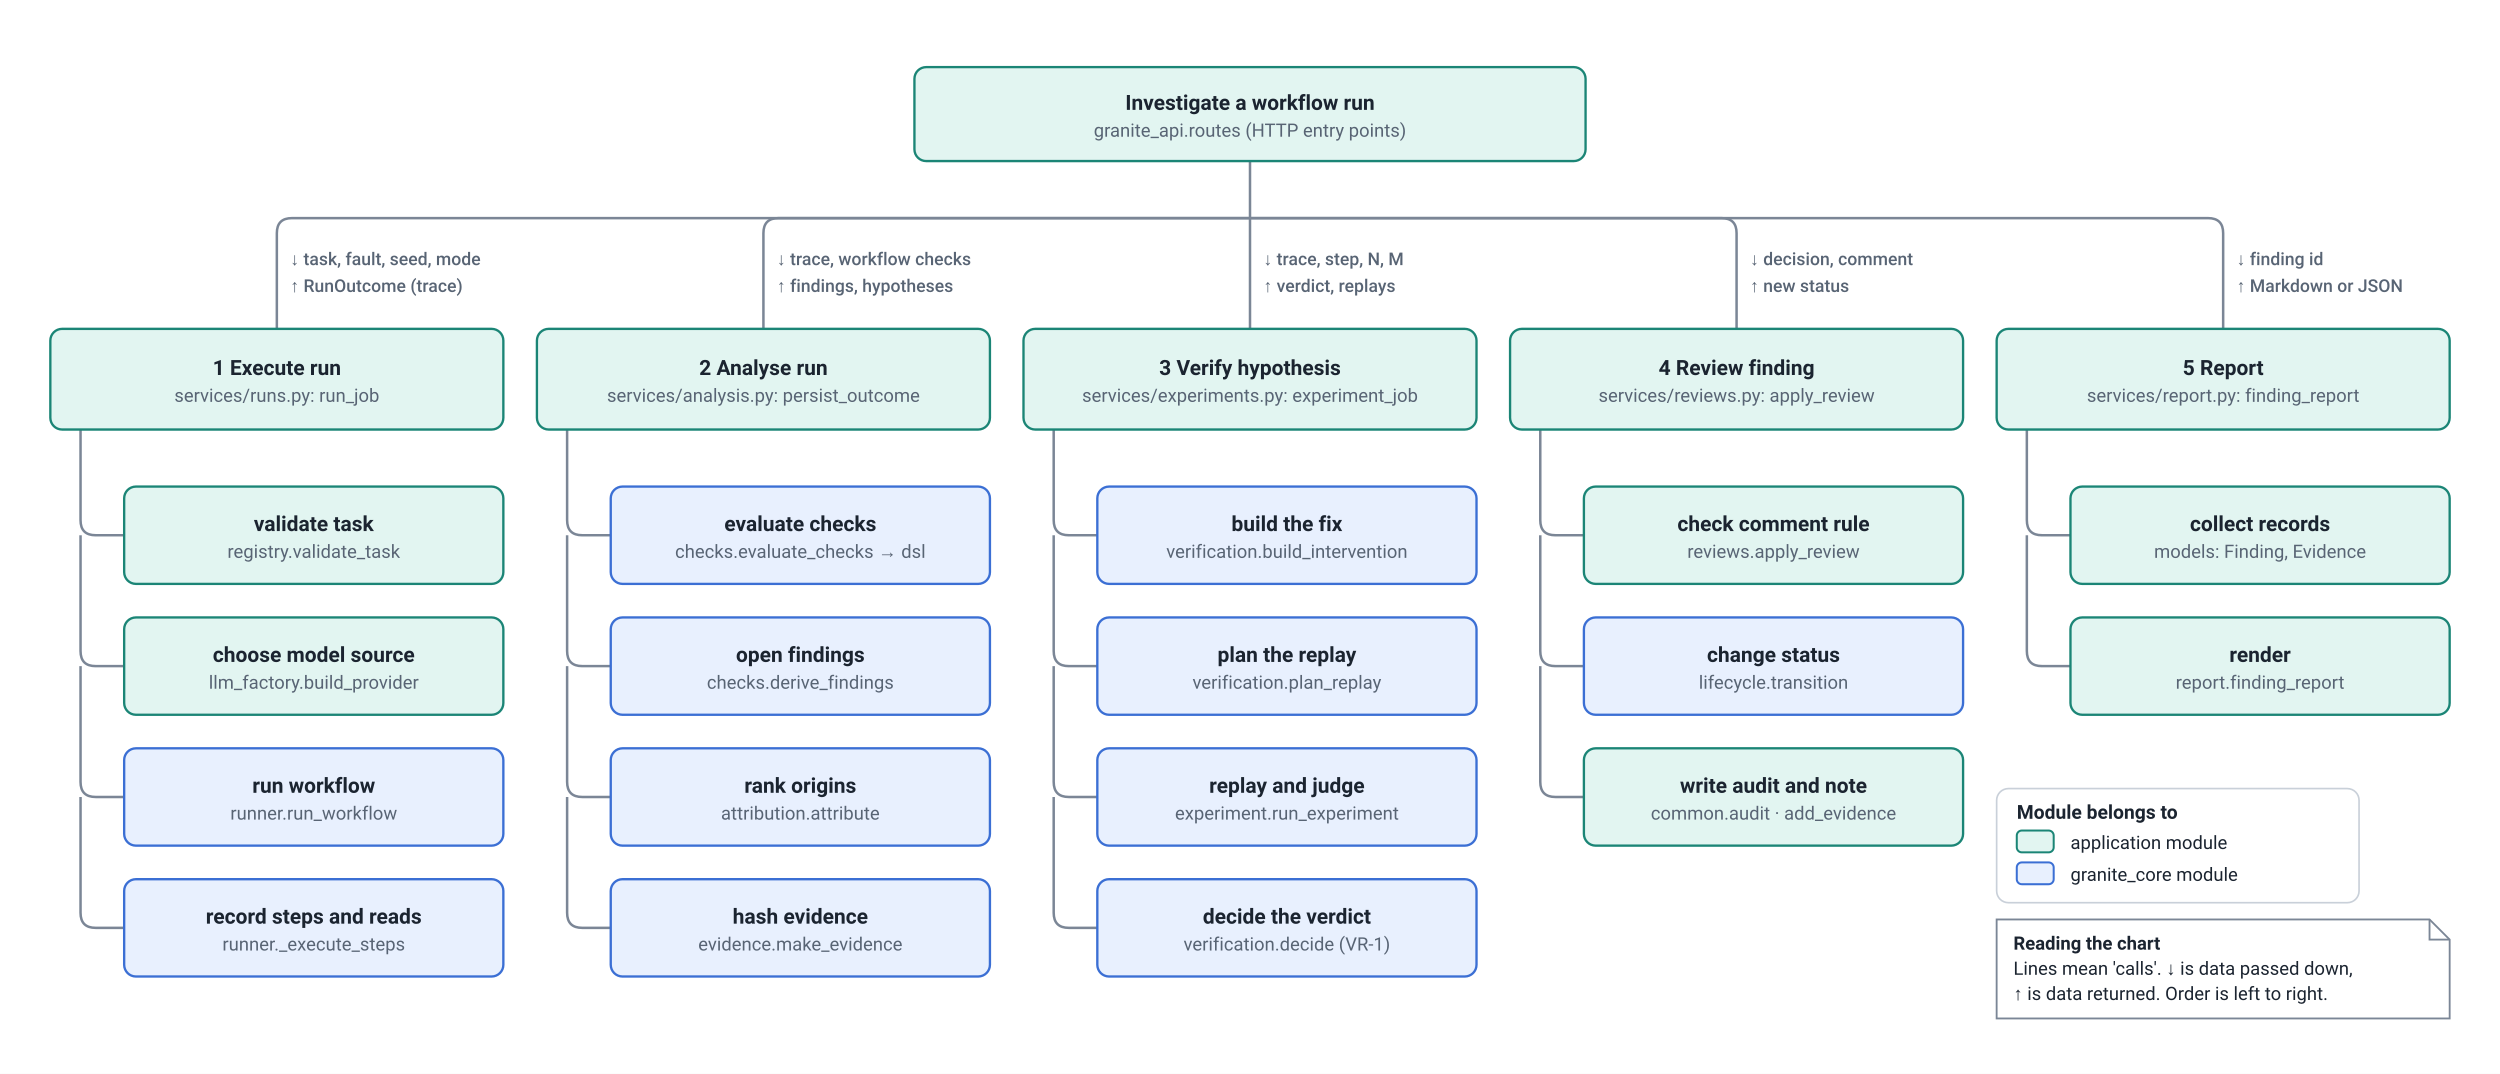
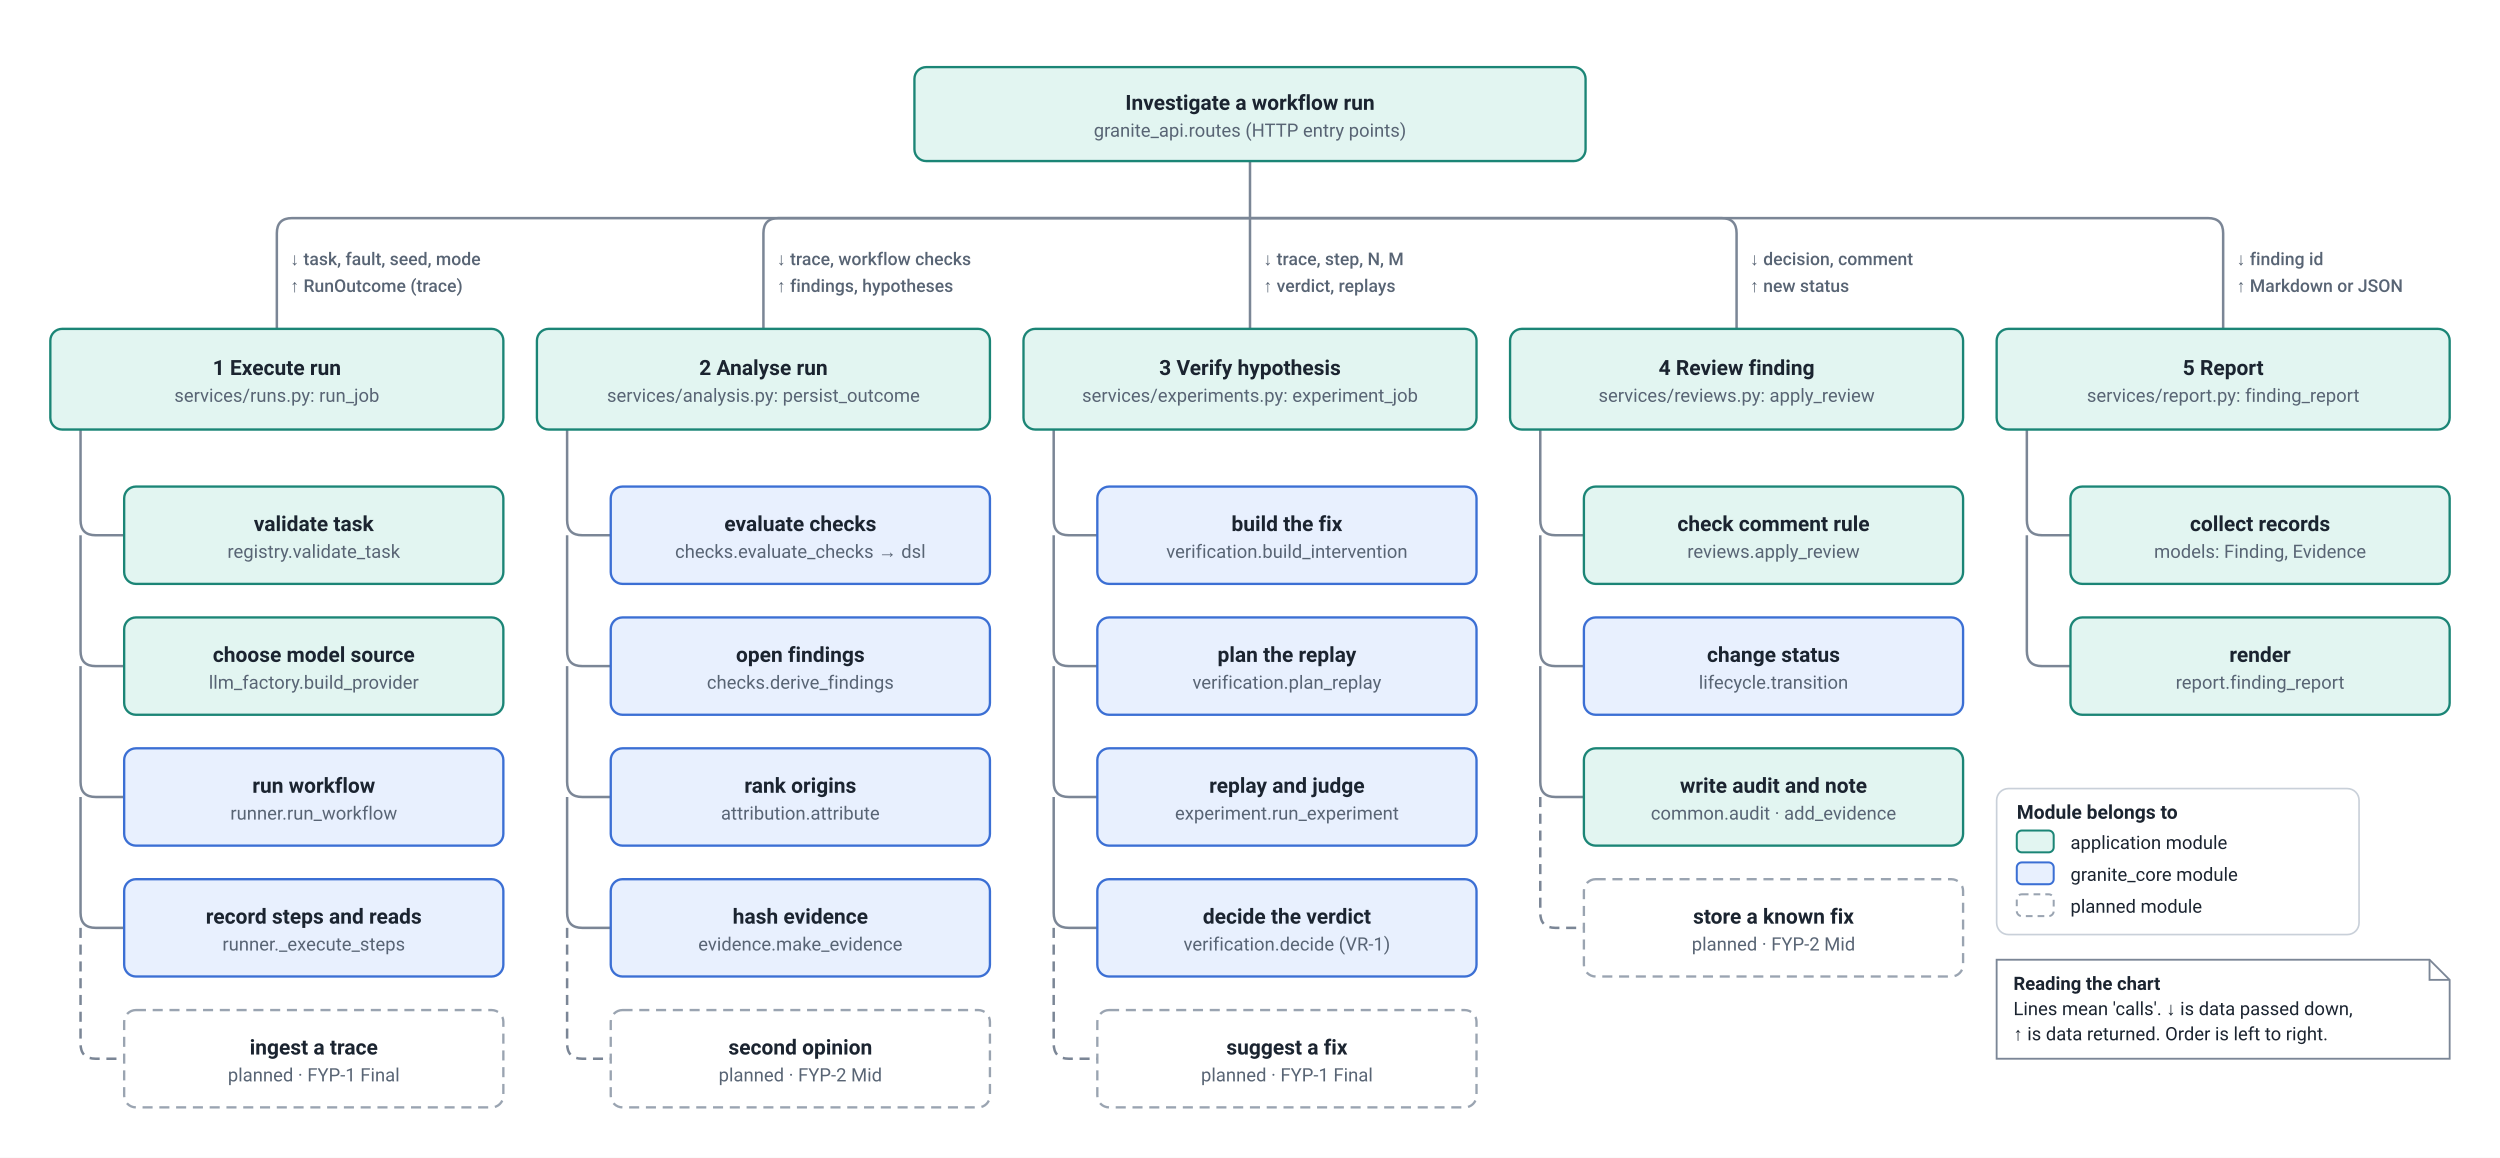
- <svg xmlns="http://www.w3.org/2000/svg" viewBox="0 0 1490 640" width="1490" height="640" role="img" aria-labelledby="structure-chart-t structure-chart-d" data-diagram="structure-chart">
+ <svg xmlns="http://www.w3.org/2000/svg" viewBox="0 0 1490 690" width="1490" height="690" role="img" aria-labelledby="structure-chart-t structure-chart-d" data-diagram="structure-chart">
  <style>text{font-family:'Segoe UI', system-ui, -apple-system, Roboto, 'Helvetica Neue', Arial, sans-serif;} .halo{paint-order:stroke;stroke:#ffffff;stroke-width:4px;stroke-linejoin:round;} .node:focus{outline:none;} .node:focus &gt; :first-child, .node:focus &gt; rect{stroke-width:2.6;}</style>
  <defs>
    <marker id="structure-chart-arrow" viewBox="0 0 10 10" refX="9" refY="5" markerWidth="8" markerHeight="8" orient="auto-start-reverse">
      <path d="M0 0 L10 5 L0 10 Z" fill="#7b8696" />
    </marker>
    <marker id="structure-chart-open" viewBox="0 0 10 10" refX="9" refY="5" markerWidth="9" markerHeight="9" orient="auto-start-reverse">
      <path d="M0 0 L10 5 L0 10" fill="none" stroke="#7b8696" stroke-width="1.6" />
    </marker>
    <marker id="structure-chart-tri" viewBox="0 0 12 12" refX="11" refY="6" markerWidth="11" markerHeight="11" orient="auto-start-reverse">
      <path d="M0 0 L12 6 L0 12 Z" fill="#fff" stroke="#7b8696" stroke-width="1.3" />
    </marker>
    <marker id="structure-chart-diamond" viewBox="0 0 16 10" refX="15" refY="5" markerWidth="13" markerHeight="9" orient="auto-start-reverse">
      <path d="M0 5 L8 0 L16 5 L8 10 Z" fill="#7b8696" />
    </marker>
    <marker id="structure-chart-odiamond" viewBox="0 0 16 10" refX="15" refY="5" markerWidth="13" markerHeight="9" orient="auto-start-reverse">
      <path d="M0 5 L8 0 L16 5 L8 10 Z" fill="#fff" stroke="#7b8696" stroke-width="1.3" />
    </marker>
    <marker id="structure-chart-many" viewBox="0 0 12 12" refX="11" refY="6" markerWidth="11" markerHeight="11" orient="auto-start-reverse">
      <path d="M0 6 H12 M2 6 L12 1 M2 6 L12 11" fill="none" stroke="#7b8696" stroke-width="1.4" />
    </marker>
    <marker id="structure-chart-one" viewBox="0 0 12 12" refX="11" refY="6" markerWidth="11" markerHeight="11" orient="auto-start-reverse">
      <path d="M0 6 H12 M7 1 V11" fill="none" stroke="#7b8696" stroke-width="1.4" />
    </marker>
    <marker id="structure-chart-dot" viewBox="0 0 10 10" refX="5" refY="5" markerWidth="7" markerHeight="7">
      <circle cx="5" cy="5" r="4" fill="#7b8696" />
    </marker>
  </defs>
-   <rect width="1490" height="640" fill="#ffffff" />
+   <rect width="1490" height="690" fill="#ffffff" />
  <g class="edge" data-from="root" data-to="bus">
    <path d="M745.0 96.0 L745.0 130.0" fill="none" stroke="#7b8696" stroke-width="1.5" />
  </g>
  <g class="edge" data-from="root" data-to="m-run">
    <path d="M745.0 130.0 L174.0 130.0 Q165.0 130.0 165.0 139.0 L165.0 196.0" fill="none" stroke="#7b8696" stroke-width="1.5" />
  </g>
  <g class="edge" data-from="m-run" data-to="m-run-0">
    <path d="M48.0 256.0 L48.0 310.0 Q48.0 319.0 57.0 319.0 L74.0 319.0" fill="none" stroke="#7b8696" stroke-width="1.5" />
  </g>
  <g class="edge" data-from="m-run" data-to="m-run-1">
    <path d="M48.0 319.0 L48.0 388.0 Q48.0 397.0 57.0 397.0 L74.0 397.0" fill="none" stroke="#7b8696" stroke-width="1.5" />
  </g>
  <g class="edge" data-from="m-run" data-to="m-run-2">
    <path d="M48.0 397.0 L48.0 466.0 Q48.0 475.0 57.0 475.0 L74.0 475.0" fill="none" stroke="#7b8696" stroke-width="1.5" />
  </g>
  <g class="edge" data-from="m-run" data-to="m-run-3">
    <path d="M48.0 475.0 L48.0 544.0 Q48.0 553.0 57.0 553.0 L74.0 553.0" fill="none" stroke="#7b8696" stroke-width="1.5" />
  </g>
+   <g class="edge" data-from="m-run" data-to="m-run-4">
+     <path d="M48.0 553.0 L48.0 622.0 Q48.0 631.0 57.0 631.0 L74.0 631.0" fill="none" stroke="#7b8696" stroke-width="1.5" stroke-dasharray="6 4" />
+   </g>
  <g class="edge" data-from="root" data-to="m-ana">
    <path d="M745.0 130.0 L464.0 130.0 Q455.0 130.0 455.0 139.0 L455.0 196.0" fill="none" stroke="#7b8696" stroke-width="1.5" />
  </g>
  <g class="edge" data-from="m-ana" data-to="m-ana-0">
    <path d="M338.0 256.0 L338.0 310.0 Q338.0 319.0 347.0 319.0 L364.0 319.0" fill="none" stroke="#7b8696" stroke-width="1.5" />
  </g>
  <g class="edge" data-from="m-ana" data-to="m-ana-1">
    <path d="M338.0 319.0 L338.0 388.0 Q338.0 397.0 347.0 397.0 L364.0 397.0" fill="none" stroke="#7b8696" stroke-width="1.5" />
  </g>
  <g class="edge" data-from="m-ana" data-to="m-ana-2">
    <path d="M338.0 397.0 L338.0 466.0 Q338.0 475.0 347.0 475.0 L364.0 475.0" fill="none" stroke="#7b8696" stroke-width="1.5" />
  </g>
  <g class="edge" data-from="m-ana" data-to="m-ana-3">
    <path d="M338.0 475.0 L338.0 544.0 Q338.0 553.0 347.0 553.0 L364.0 553.0" fill="none" stroke="#7b8696" stroke-width="1.5" />
  </g>
+   <g class="edge" data-from="m-ana" data-to="m-ana-4">
+     <path d="M338.0 553.0 L338.0 622.0 Q338.0 631.0 347.0 631.0 L364.0 631.0" fill="none" stroke="#7b8696" stroke-width="1.5" stroke-dasharray="6 4" />
+   </g>
  <g class="edge" data-from="root" data-to="m-ver">
    <path d="M745.0 130.0 L745.0 130.0 L745.0 196.0" fill="none" stroke="#7b8696" stroke-width="1.5" />
  </g>
  <g class="edge" data-from="m-ver" data-to="m-ver-0">
    <path d="M628.0 256.0 L628.0 310.0 Q628.0 319.0 637.0 319.0 L654.0 319.0" fill="none" stroke="#7b8696" stroke-width="1.5" />
  </g>
  <g class="edge" data-from="m-ver" data-to="m-ver-1">
    <path d="M628.0 319.0 L628.0 388.0 Q628.0 397.0 637.0 397.0 L654.0 397.0" fill="none" stroke="#7b8696" stroke-width="1.5" />
  </g>
  <g class="edge" data-from="m-ver" data-to="m-ver-2">
    <path d="M628.0 397.0 L628.0 466.0 Q628.0 475.0 637.0 475.0 L654.0 475.0" fill="none" stroke="#7b8696" stroke-width="1.5" />
  </g>
  <g class="edge" data-from="m-ver" data-to="m-ver-3">
    <path d="M628.0 475.0 L628.0 544.0 Q628.0 553.0 637.0 553.0 L654.0 553.0" fill="none" stroke="#7b8696" stroke-width="1.5" />
  </g>
+   <g class="edge" data-from="m-ver" data-to="m-ver-4">
+     <path d="M628.0 553.0 L628.0 622.0 Q628.0 631.0 637.0 631.0 L654.0 631.0" fill="none" stroke="#7b8696" stroke-width="1.5" stroke-dasharray="6 4" />
+   </g>
  <g class="edge" data-from="root" data-to="m-rev">
    <path d="M745.0 130.0 L1026.0 130.0 Q1035.0 130.0 1035.0 139.0 L1035.0 196.0" fill="none" stroke="#7b8696" stroke-width="1.5" />
  </g>
  <g class="edge" data-from="m-rev" data-to="m-rev-0">
    <path d="M918.0 256.0 L918.0 310.0 Q918.0 319.0 927.0 319.0 L944.0 319.0" fill="none" stroke="#7b8696" stroke-width="1.5" />
  </g>
  <g class="edge" data-from="m-rev" data-to="m-rev-1">
    <path d="M918.0 319.0 L918.0 388.0 Q918.0 397.0 927.0 397.0 L944.0 397.0" fill="none" stroke="#7b8696" stroke-width="1.5" />
  </g>
  <g class="edge" data-from="m-rev" data-to="m-rev-2">
    <path d="M918.0 397.0 L918.0 466.0 Q918.0 475.0 927.0 475.0 L944.0 475.0" fill="none" stroke="#7b8696" stroke-width="1.5" />
+   </g>
+   <g class="edge" data-from="m-rev" data-to="m-rev-3">
+     <path d="M918.0 475.0 L918.0 544.0 Q918.0 553.0 927.0 553.0 L944.0 553.0" fill="none" stroke="#7b8696" stroke-width="1.5" stroke-dasharray="6 4" />
  </g>
  <g class="edge" data-from="root" data-to="m-rep">
    <path d="M745.0 130.0 L1316.0 130.0 Q1325.0 130.0 1325.0 139.0 L1325.0 196.0" fill="none" stroke="#7b8696" stroke-width="1.5" />
  </g>
  <g class="edge" data-from="m-rep" data-to="m-rep-0">
    <path d="M1208.0 256.0 L1208.0 310.0 Q1208.0 319.0 1217.0 319.0 L1234.0 319.0" fill="none" stroke="#7b8696" stroke-width="1.5" />
  </g>
  <g class="edge" data-from="m-rep" data-to="m-rep-1">
    <path d="M1208.0 319.0 L1208.0 388.0 Q1208.0 397.0 1217.0 397.0 L1234.0 397.0" fill="none" stroke="#7b8696" stroke-width="1.5" />
  </g>
  <g class="node" data-id="root" tabindex="0">
    <rect x="545" y="40" width="400" height="56" rx="7" fill="#e2f5f1" stroke="#1b8576" stroke-width="1.4" />
    <text x="745.0" y="65.5" text-anchor="middle" style="font-size:12.5px;font-weight:650;fill:#1b2430;">Investigate a workflow run</text>
    <text x="745.0" y="81.5" text-anchor="middle" style="font-size:11px;font-weight:400;fill:#586474;">granite_api.routes (HTTP entry points)</text>
  </g>
  <g class="node" data-id="m-run" tabindex="0">
    <rect x="30" y="196" width="270" height="60" rx="7" fill="#e2f5f1" stroke="#1b8576" stroke-width="1.4" />
    <text x="165.0" y="223.5" text-anchor="middle" style="font-size:12.5px;font-weight:650;fill:#1b2430;">1  Execute run</text>
    <text x="165.0" y="239.5" text-anchor="middle" style="font-size:11px;font-weight:400;fill:#586474;">services/runs.py: run_job</text>
  </g>
  <g class="node" data-id="m-run-0" tabindex="0">
    <rect x="74" y="290" width="226" height="58" rx="7" fill="#e2f5f1" stroke="#1b8576" stroke-width="1.4" />
    <text x="187.0" y="316.5" text-anchor="middle" style="font-size:12.5px;font-weight:650;fill:#1b2430;">validate task</text>
    <text x="187.0" y="332.5" text-anchor="middle" style="font-size:11px;font-weight:400;fill:#586474;">registry.validate_task</text>
  </g>
  <g class="node" data-id="m-run-1" tabindex="0">
    <rect x="74" y="368" width="226" height="58" rx="7" fill="#e2f5f1" stroke="#1b8576" stroke-width="1.4" />
    <text x="187.0" y="394.5" text-anchor="middle" style="font-size:12.5px;font-weight:650;fill:#1b2430;">choose model source</text>
    <text x="187.0" y="410.5" text-anchor="middle" style="font-size:11px;font-weight:400;fill:#586474;">llm_factory.build_provider</text>
  </g>
  <g class="node" data-id="m-run-2" tabindex="0">
    <rect x="74" y="446" width="226" height="58" rx="7" fill="#e8f0fe" stroke="#3b6fd4" stroke-width="1.4" />
    <text x="187.0" y="472.5" text-anchor="middle" style="font-size:12.5px;font-weight:650;fill:#1b2430;">run workflow</text>
    <text x="187.0" y="488.5" text-anchor="middle" style="font-size:11px;font-weight:400;fill:#586474;">runner.run_workflow</text>
  </g>
  <g class="node" data-id="m-run-3" tabindex="0">
    <rect x="74" y="524" width="226" height="58" rx="7" fill="#e8f0fe" stroke="#3b6fd4" stroke-width="1.4" />
    <text x="187.0" y="550.5" text-anchor="middle" style="font-size:12.5px;font-weight:650;fill:#1b2430;">record steps and reads</text>
    <text x="187.0" y="566.5" text-anchor="middle" style="font-size:11px;font-weight:400;fill:#586474;">runner._execute_steps</text>
  </g>
+   <g class="node" data-id="m-run-4" tabindex="0">
+     <rect x="74" y="602" width="226" height="58" rx="7" fill="#ffffff" stroke="#9aa4b1" stroke-width="1.4" stroke-dasharray="6 4" />
+     <text x="187.0" y="628.5" text-anchor="middle" style="font-size:12.5px;font-weight:650;fill:#1b2430;">ingest a trace</text>
+     <text x="187.0" y="644.5" text-anchor="middle" style="font-size:11px;font-weight:400;fill:#586474;">planned · FYP-1 Final</text>
+   </g>
  <g class="node" data-id="m-ana" tabindex="0">
    <rect x="320" y="196" width="270" height="60" rx="7" fill="#e2f5f1" stroke="#1b8576" stroke-width="1.4" />
    <text x="455.0" y="223.5" text-anchor="middle" style="font-size:12.5px;font-weight:650;fill:#1b2430;">2  Analyse run</text>
    <text x="455.0" y="239.5" text-anchor="middle" style="font-size:11px;font-weight:400;fill:#586474;">services/analysis.py: persist_outcome</text>
  </g>
  <g class="node" data-id="m-ana-0" tabindex="0">
    <rect x="364" y="290" width="226" height="58" rx="7" fill="#e8f0fe" stroke="#3b6fd4" stroke-width="1.4" />
    <text x="477.0" y="316.5" text-anchor="middle" style="font-size:12.5px;font-weight:650;fill:#1b2430;">evaluate checks</text>
    <text x="477.0" y="332.5" text-anchor="middle" style="font-size:11px;font-weight:400;fill:#586474;">checks.evaluate_checks → dsl</text>
  </g>
  <g class="node" data-id="m-ana-1" tabindex="0">
    <rect x="364" y="368" width="226" height="58" rx="7" fill="#e8f0fe" stroke="#3b6fd4" stroke-width="1.4" />
    <text x="477.0" y="394.5" text-anchor="middle" style="font-size:12.5px;font-weight:650;fill:#1b2430;">open findings</text>
    <text x="477.0" y="410.5" text-anchor="middle" style="font-size:11px;font-weight:400;fill:#586474;">checks.derive_findings</text>
  </g>
  <g class="node" data-id="m-ana-2" tabindex="0">
    <rect x="364" y="446" width="226" height="58" rx="7" fill="#e8f0fe" stroke="#3b6fd4" stroke-width="1.4" />
    <text x="477.0" y="472.5" text-anchor="middle" style="font-size:12.5px;font-weight:650;fill:#1b2430;">rank origins</text>
    <text x="477.0" y="488.5" text-anchor="middle" style="font-size:11px;font-weight:400;fill:#586474;">attribution.attribute</text>
  </g>
  <g class="node" data-id="m-ana-3" tabindex="0">
    <rect x="364" y="524" width="226" height="58" rx="7" fill="#e8f0fe" stroke="#3b6fd4" stroke-width="1.4" />
    <text x="477.0" y="550.5" text-anchor="middle" style="font-size:12.5px;font-weight:650;fill:#1b2430;">hash evidence</text>
    <text x="477.0" y="566.5" text-anchor="middle" style="font-size:11px;font-weight:400;fill:#586474;">evidence.make_evidence</text>
  </g>
+   <g class="node" data-id="m-ana-4" tabindex="0">
+     <rect x="364" y="602" width="226" height="58" rx="7" fill="#ffffff" stroke="#9aa4b1" stroke-width="1.4" stroke-dasharray="6 4" />
+     <text x="477.0" y="628.5" text-anchor="middle" style="font-size:12.5px;font-weight:650;fill:#1b2430;">second opinion</text>
+     <text x="477.0" y="644.5" text-anchor="middle" style="font-size:11px;font-weight:400;fill:#586474;">planned · FYP-2 Mid</text>
+   </g>
  <g class="node" data-id="m-ver" tabindex="0">
    <rect x="610" y="196" width="270" height="60" rx="7" fill="#e2f5f1" stroke="#1b8576" stroke-width="1.4" />
    <text x="745.0" y="223.5" text-anchor="middle" style="font-size:12.5px;font-weight:650;fill:#1b2430;">3  Verify hypothesis</text>
    <text x="745.0" y="239.5" text-anchor="middle" style="font-size:11px;font-weight:400;fill:#586474;">services/experiments.py: experiment_job</text>
  </g>
  <g class="node" data-id="m-ver-0" tabindex="0">
    <rect x="654" y="290" width="226" height="58" rx="7" fill="#e8f0fe" stroke="#3b6fd4" stroke-width="1.4" />
    <text x="767.0" y="316.5" text-anchor="middle" style="font-size:12.5px;font-weight:650;fill:#1b2430;">build the fix</text>
    <text x="767.0" y="332.5" text-anchor="middle" style="font-size:11px;font-weight:400;fill:#586474;">verification.build_intervention</text>
  </g>
  <g class="node" data-id="m-ver-1" tabindex="0">
    <rect x="654" y="368" width="226" height="58" rx="7" fill="#e8f0fe" stroke="#3b6fd4" stroke-width="1.4" />
    <text x="767.0" y="394.5" text-anchor="middle" style="font-size:12.5px;font-weight:650;fill:#1b2430;">plan the replay</text>
    <text x="767.0" y="410.5" text-anchor="middle" style="font-size:11px;font-weight:400;fill:#586474;">verification.plan_replay</text>
  </g>
  <g class="node" data-id="m-ver-2" tabindex="0">
    <rect x="654" y="446" width="226" height="58" rx="7" fill="#e8f0fe" stroke="#3b6fd4" stroke-width="1.4" />
    <text x="767.0" y="472.5" text-anchor="middle" style="font-size:12.5px;font-weight:650;fill:#1b2430;">replay and judge</text>
    <text x="767.0" y="488.5" text-anchor="middle" style="font-size:11px;font-weight:400;fill:#586474;">experiment.run_experiment</text>
  </g>
  <g class="node" data-id="m-ver-3" tabindex="0">
    <rect x="654" y="524" width="226" height="58" rx="7" fill="#e8f0fe" stroke="#3b6fd4" stroke-width="1.4" />
    <text x="767.0" y="550.5" text-anchor="middle" style="font-size:12.5px;font-weight:650;fill:#1b2430;">decide the verdict</text>
    <text x="767.0" y="566.5" text-anchor="middle" style="font-size:11px;font-weight:400;fill:#586474;">verification.decide (VR-1)</text>
  </g>
+   <g class="node" data-id="m-ver-4" tabindex="0">
+     <rect x="654" y="602" width="226" height="58" rx="7" fill="#ffffff" stroke="#9aa4b1" stroke-width="1.4" stroke-dasharray="6 4" />
+     <text x="767.0" y="628.5" text-anchor="middle" style="font-size:12.5px;font-weight:650;fill:#1b2430;">suggest a fix</text>
+     <text x="767.0" y="644.5" text-anchor="middle" style="font-size:11px;font-weight:400;fill:#586474;">planned · FYP-1 Final</text>
+   </g>
  <g class="node" data-id="m-rev" tabindex="0">
    <rect x="900" y="196" width="270" height="60" rx="7" fill="#e2f5f1" stroke="#1b8576" stroke-width="1.4" />
    <text x="1035.0" y="223.5" text-anchor="middle" style="font-size:12.5px;font-weight:650;fill:#1b2430;">4  Review finding</text>
    <text x="1035.0" y="239.5" text-anchor="middle" style="font-size:11px;font-weight:400;fill:#586474;">services/reviews.py: apply_review</text>
  </g>
  <g class="node" data-id="m-rev-0" tabindex="0">
    <rect x="944" y="290" width="226" height="58" rx="7" fill="#e2f5f1" stroke="#1b8576" stroke-width="1.4" />
    <text x="1057.0" y="316.5" text-anchor="middle" style="font-size:12.5px;font-weight:650;fill:#1b2430;">check comment rule</text>
    <text x="1057.0" y="332.5" text-anchor="middle" style="font-size:11px;font-weight:400;fill:#586474;">reviews.apply_review</text>
  </g>
  <g class="node" data-id="m-rev-1" tabindex="0">
    <rect x="944" y="368" width="226" height="58" rx="7" fill="#e8f0fe" stroke="#3b6fd4" stroke-width="1.4" />
    <text x="1057.0" y="394.5" text-anchor="middle" style="font-size:12.5px;font-weight:650;fill:#1b2430;">change status</text>
    <text x="1057.0" y="410.5" text-anchor="middle" style="font-size:11px;font-weight:400;fill:#586474;">lifecycle.transition</text>
  </g>
  <g class="node" data-id="m-rev-2" tabindex="0">
    <rect x="944" y="446" width="226" height="58" rx="7" fill="#e2f5f1" stroke="#1b8576" stroke-width="1.4" />
    <text x="1057.0" y="472.5" text-anchor="middle" style="font-size:12.5px;font-weight:650;fill:#1b2430;">write audit and note</text>
    <text x="1057.0" y="488.5" text-anchor="middle" style="font-size:11px;font-weight:400;fill:#586474;">common.audit · add_evidence</text>
  </g>
+   <g class="node" data-id="m-rev-3" tabindex="0">
+     <rect x="944" y="524" width="226" height="58" rx="7" fill="#ffffff" stroke="#9aa4b1" stroke-width="1.4" stroke-dasharray="6 4" />
+     <text x="1057.0" y="550.5" text-anchor="middle" style="font-size:12.5px;font-weight:650;fill:#1b2430;">store a known fix</text>
+     <text x="1057.0" y="566.5" text-anchor="middle" style="font-size:11px;font-weight:400;fill:#586474;">planned · FYP-2 Mid</text>
+   </g>
  <g class="node" data-id="m-rep" tabindex="0">
    <rect x="1190" y="196" width="270" height="60" rx="7" fill="#e2f5f1" stroke="#1b8576" stroke-width="1.4" />
    <text x="1325.0" y="223.5" text-anchor="middle" style="font-size:12.5px;font-weight:650;fill:#1b2430;">5  Report</text>
    <text x="1325.0" y="239.5" text-anchor="middle" style="font-size:11px;font-weight:400;fill:#586474;">services/report.py: finding_report</text>
  </g>
  <g class="node" data-id="m-rep-0" tabindex="0">
    <rect x="1234" y="290" width="226" height="58" rx="7" fill="#e2f5f1" stroke="#1b8576" stroke-width="1.4" />
    <text x="1347.0" y="316.5" text-anchor="middle" style="font-size:12.5px;font-weight:650;fill:#1b2430;">collect records</text>
    <text x="1347.0" y="332.5" text-anchor="middle" style="font-size:11px;font-weight:400;fill:#586474;">models: Finding, Evidence</text>
  </g>
  <g class="node" data-id="m-rep-1" tabindex="0">
    <rect x="1234" y="368" width="226" height="58" rx="7" fill="#e2f5f1" stroke="#1b8576" stroke-width="1.4" />
    <text x="1347.0" y="394.5" text-anchor="middle" style="font-size:12.5px;font-weight:650;fill:#1b2430;">render</text>
    <text x="1347.0" y="410.5" text-anchor="middle" style="font-size:11px;font-weight:400;fill:#586474;">report.finding_report</text>
  </g>
  <g class="note">
-     <path d="M1190 548 H1448 L1460 560 V607 H1190 Z" fill="#ffffff" stroke="#7b8696" stroke-width="1.1" />
-     <path d="M1448 548 V560 H1460" fill="none" stroke="#7b8696" stroke-width="1.1" />
-     <text x="1200.0" y="566.0" text-anchor="start" style="font-size:11px;font-weight:700;fill:#1b2430;">Reading the chart</text>
-     <text x="1200.0" y="581.0" text-anchor="start" style="font-size:11px;font-weight:400;fill:#1b2430;">Lines mean 'calls'. ↓ is data passed down,</text>
-     <text x="1200.0" y="596.0" text-anchor="start" style="font-size:11px;font-weight:400;fill:#1b2430;">↑ is data returned. Order is left to right.</text>
+     <path d="M1190 572 H1448 L1460 584 V631 H1190 Z" fill="#ffffff" stroke="#7b8696" stroke-width="1.1" />
+     <path d="M1448 572 V584 H1460" fill="none" stroke="#7b8696" stroke-width="1.1" />
+     <text x="1200.0" y="590.0" text-anchor="start" style="font-size:11px;font-weight:700;fill:#1b2430;">Reading the chart</text>
+     <text x="1200.0" y="605.0" text-anchor="start" style="font-size:11px;font-weight:400;fill:#1b2430;">Lines mean 'calls'. ↓ is data passed down,</text>
+     <text x="1200.0" y="620.0" text-anchor="start" style="font-size:11px;font-weight:400;fill:#1b2430;">↑ is data returned. Order is left to right.</text>
  </g>
  <text x="173.0" y="158.0" text-anchor="start" style="font-size:10.5px;font-weight:500;fill:#586474;" class="halo">↓ task, fault, seed, mode</text>
  <text x="173.0" y="174.0" text-anchor="start" style="font-size:10.5px;font-weight:500;fill:#586474;" class="halo">↑ RunOutcome (trace)</text>
  <text x="463.0" y="158.0" text-anchor="start" style="font-size:10.5px;font-weight:500;fill:#586474;" class="halo">↓ trace, workflow checks</text>
  <text x="463.0" y="174.0" text-anchor="start" style="font-size:10.5px;font-weight:500;fill:#586474;" class="halo">↑ findings, hypotheses</text>
  <text x="753.0" y="158.0" text-anchor="start" style="font-size:10.5px;font-weight:500;fill:#586474;" class="halo">↓ trace, step, N, M</text>
  <text x="753.0" y="174.0" text-anchor="start" style="font-size:10.5px;font-weight:500;fill:#586474;" class="halo">↑ verdict, replays</text>
  <text x="1043.0" y="158.0" text-anchor="start" style="font-size:10.5px;font-weight:500;fill:#586474;" class="halo">↓ decision, comment</text>
  <text x="1043.0" y="174.0" text-anchor="start" style="font-size:10.5px;font-weight:500;fill:#586474;" class="halo">↑ new status</text>
  <text x="1333.0" y="158.0" text-anchor="start" style="font-size:10.5px;font-weight:500;fill:#586474;" class="halo">↓ finding id</text>
  <text x="1333.0" y="174.0" text-anchor="start" style="font-size:10.5px;font-weight:500;fill:#586474;" class="halo">↑ Markdown or JSON</text>
  <g class="legend">
-     <rect x="1190" y="470" width="216" height="68" rx="7" fill="#ffffff" stroke="#c9d0d9" stroke-width="1" />
+     <rect x="1190" y="470" width="216" height="87" rx="7" fill="#ffffff" stroke="#c9d0d9" stroke-width="1" />
    <text x="1202.0" y="488.0" text-anchor="start" style="font-size:11.5px;font-weight:700;fill:#1b2430;">Module belongs to</text>
    <rect x="1202" y="495" width="22" height="13" rx="3" fill="#e2f5f1" stroke="#1b8576" stroke-width="1.2" />
    <text x="1234.0" y="506.0" text-anchor="start" style="font-size:11px;font-weight:400;fill:#1b2430;">application module</text>
    <rect x="1202" y="514" width="22" height="13" rx="3" fill="#e8f0fe" stroke="#3b6fd4" stroke-width="1.2" />
    <text x="1234.0" y="525.0" text-anchor="start" style="font-size:11px;font-weight:400;fill:#1b2430;">granite_core module</text>
+     <rect x="1202" y="533" width="22" height="13" rx="3" fill="#ffffff" stroke="#9aa4b1" stroke-width="1.2" stroke-dasharray="4 3" />
+     <text x="1234.0" y="544.0" text-anchor="start" style="font-size:11px;font-weight:400;fill:#1b2430;">planned module</text>
  </g>
</svg>
